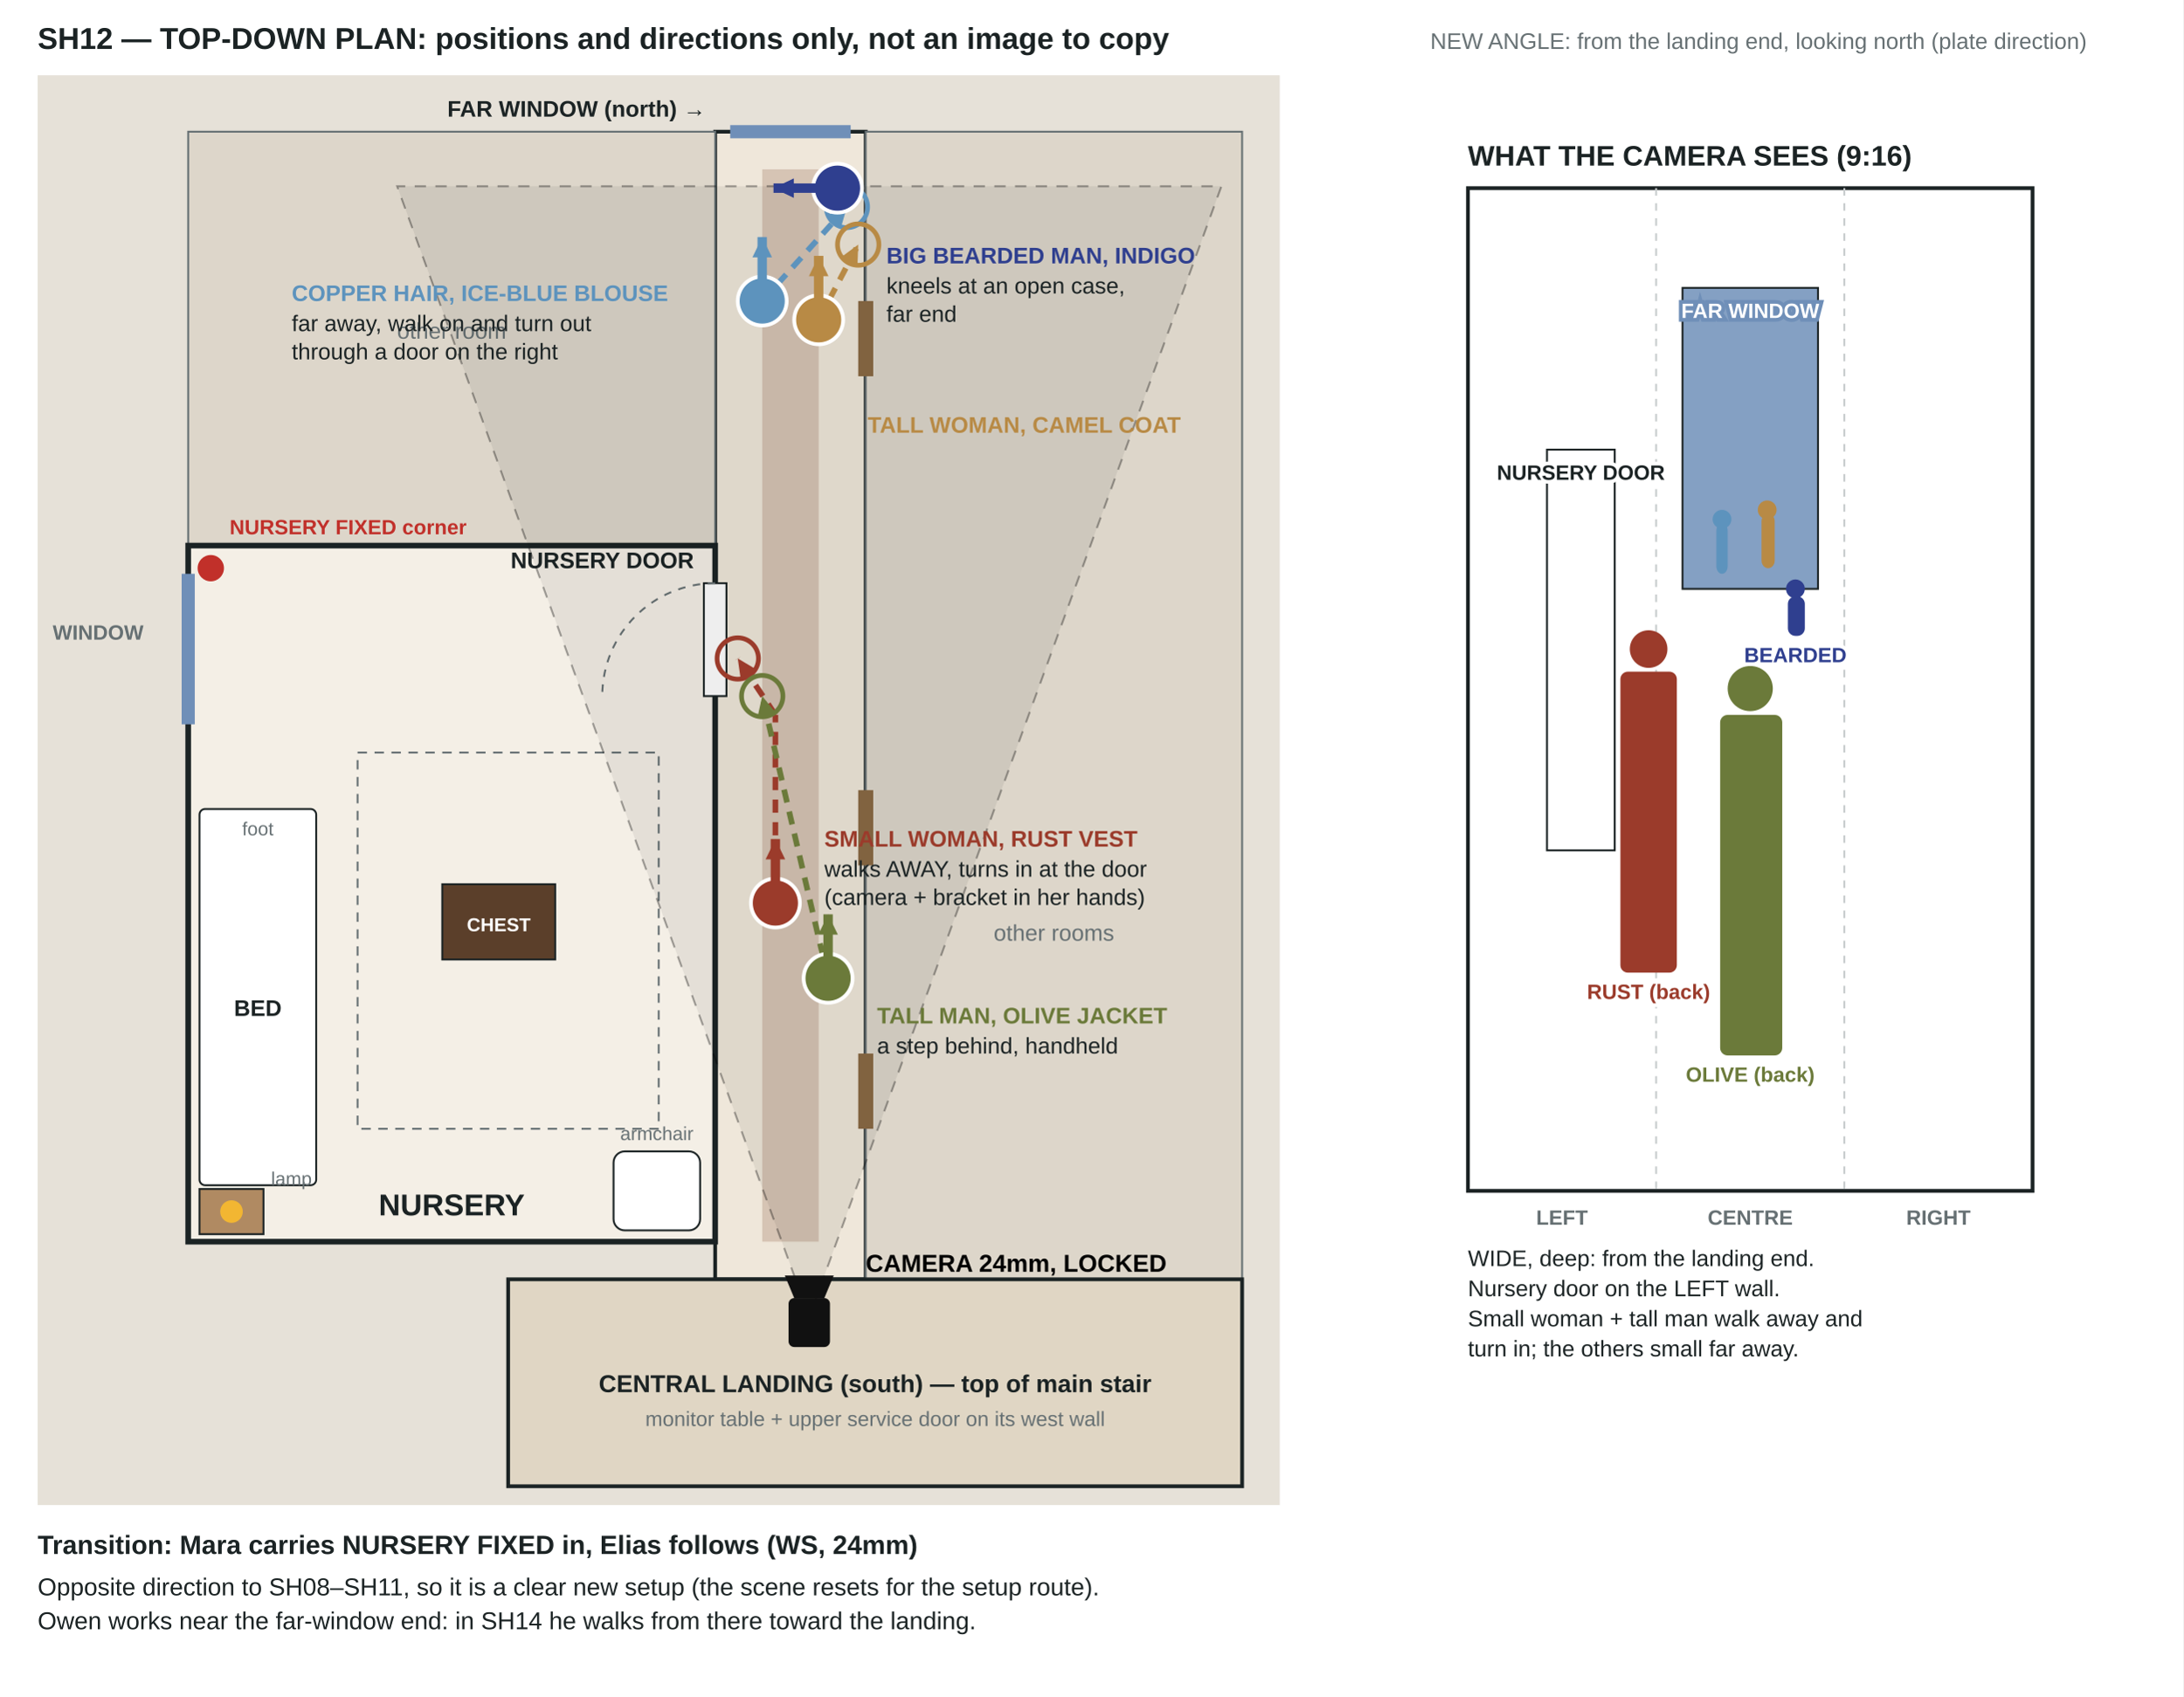
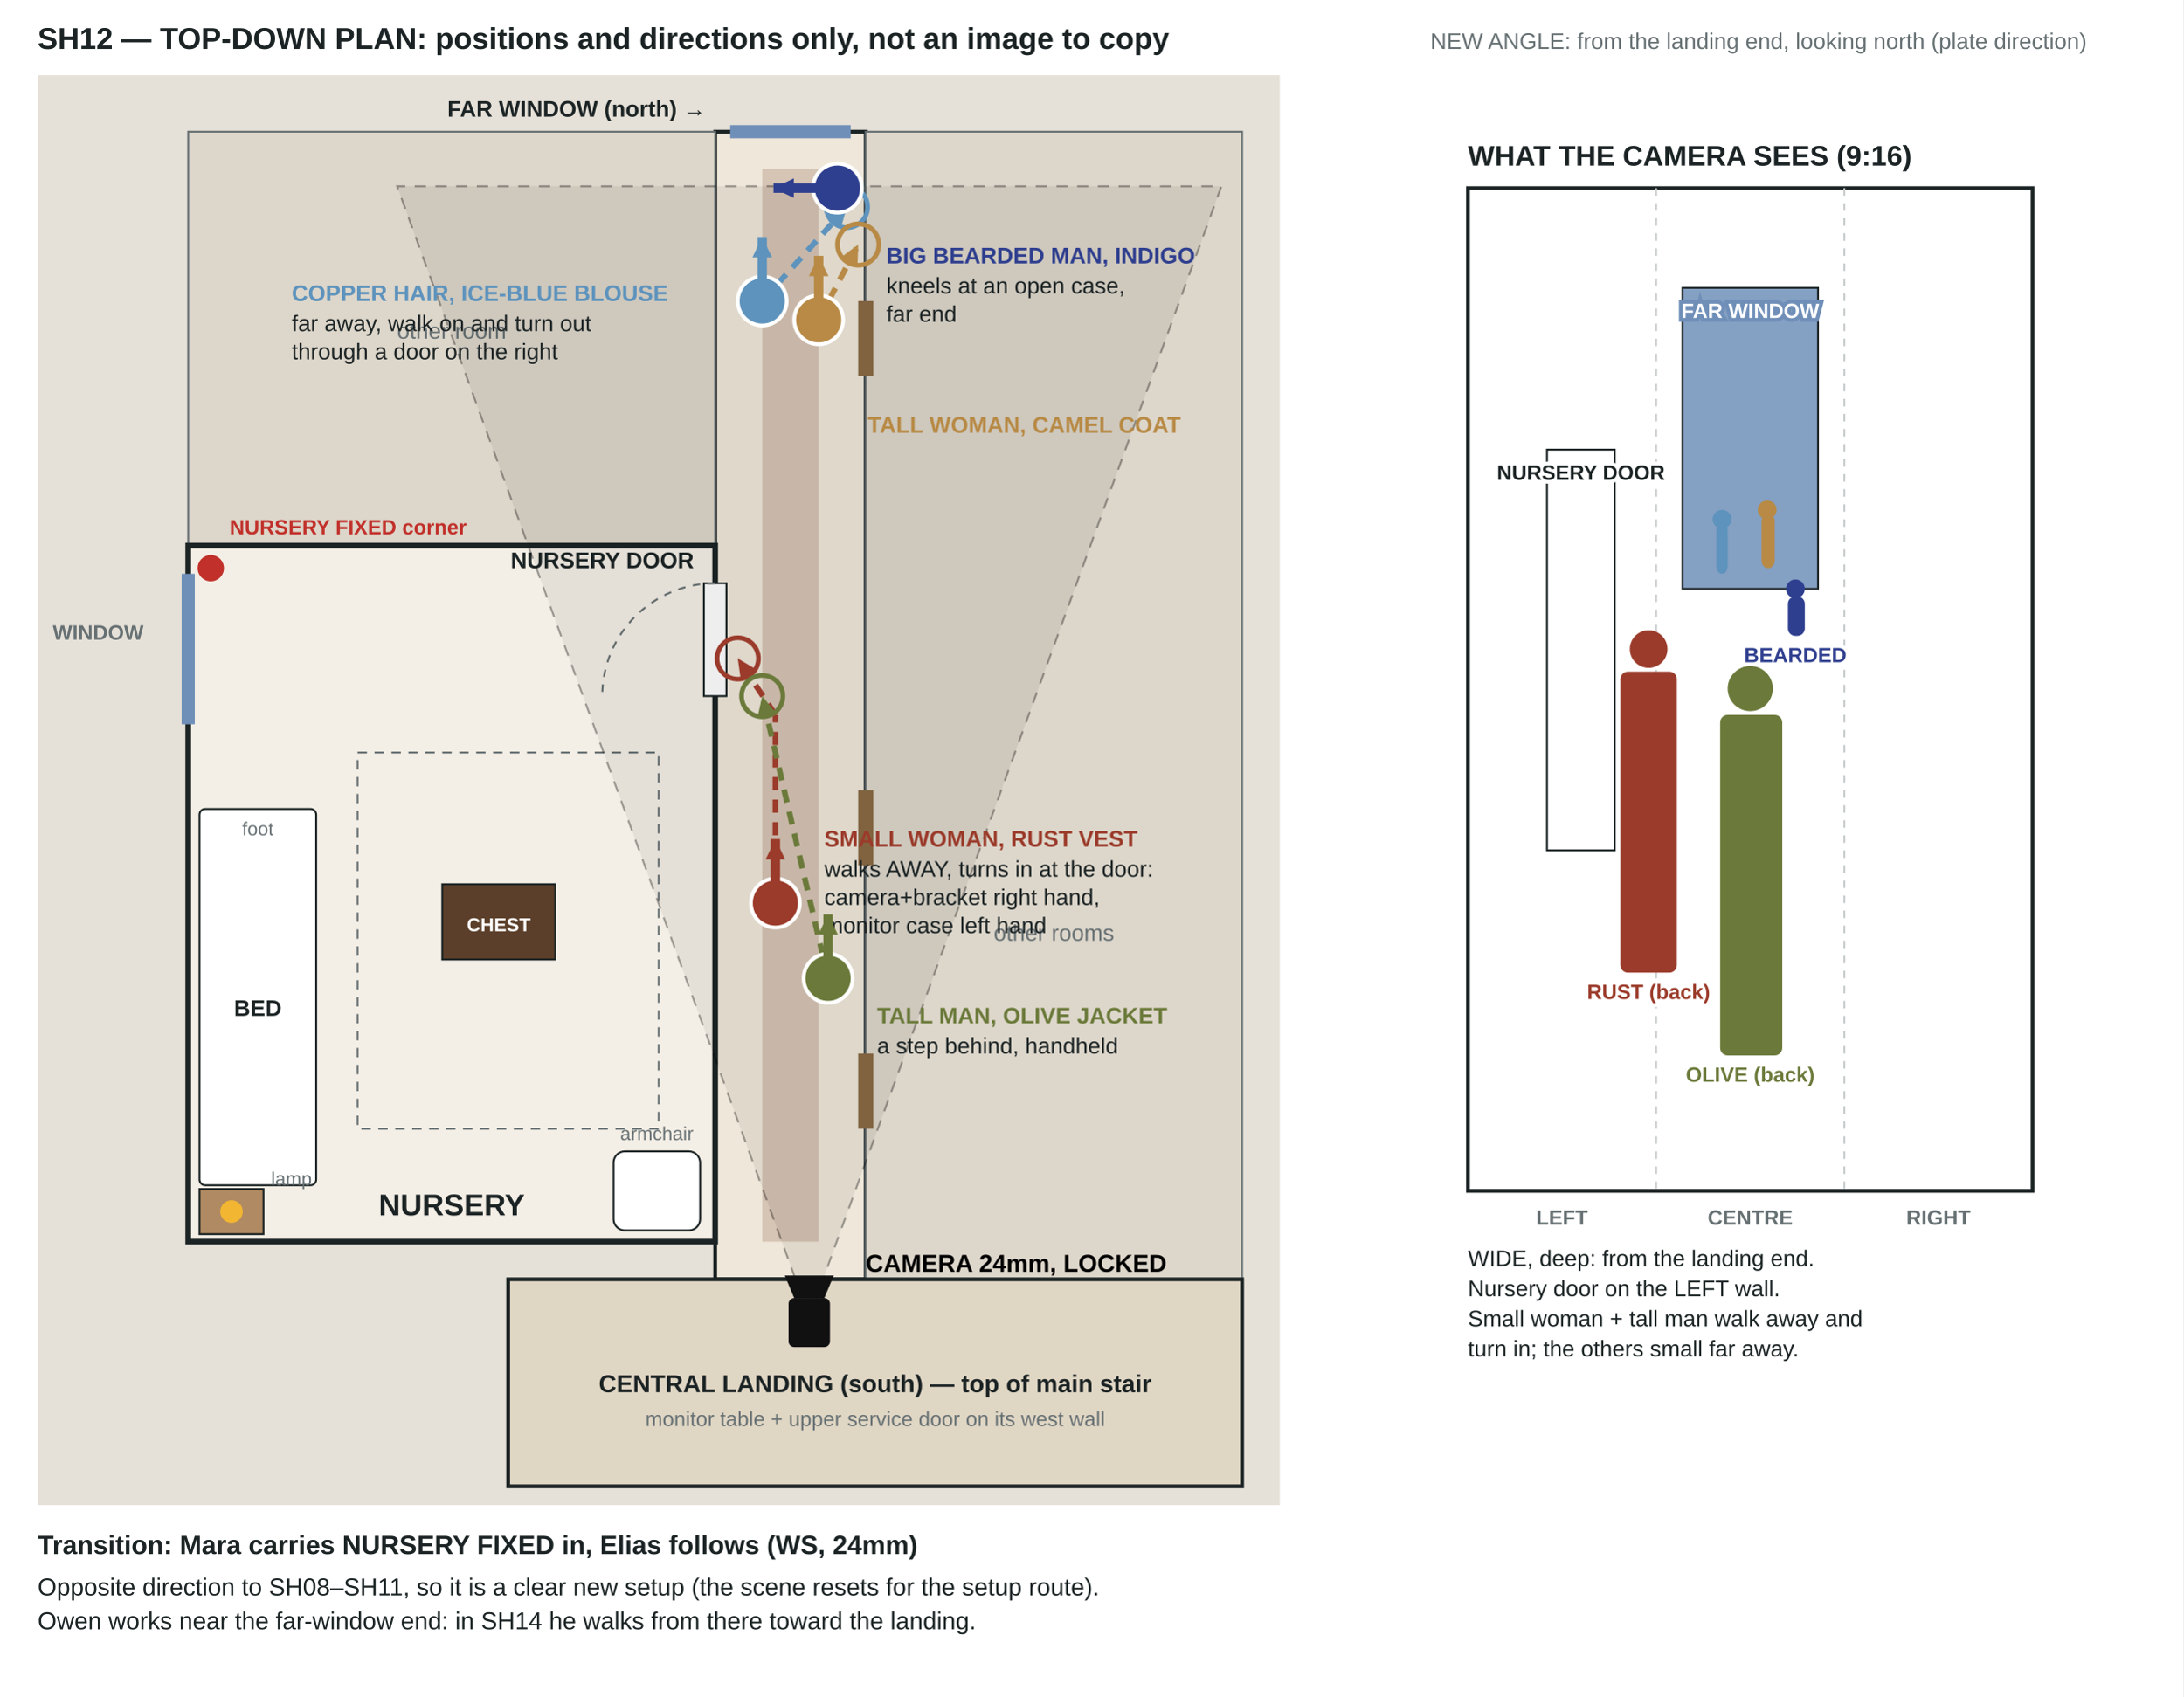
<svg xmlns="http://www.w3.org/2000/svg" width="1160" height="902" viewBox="0 0 1160 902">
  <rect width="100%" height="100%" fill="#ffffff" />
  <g transform="translate(20,40)">
    <rect x="0" y="0" width="660" height="760" fill="#e6e1d8" />
    <rect x="360" y="30" width="80" height="610" fill="#efe7da" stroke="#1b2324" stroke-width="2" />
    <rect x="385" y="50" width="30" height="570" fill="#b99a86" opacity="0.45" />
    <line x1="368" y1="30" x2="432" y2="30" stroke="#6f8fb8" stroke-width="7" />
    <text x="452" y="330" font-size="13" fill="#1b2324" text-anchor="start" font-weight="700" font-family="Arial, Helvetica, sans-serif">UPPER CORRIDOR</text>
    <rect x="440" y="30" width="200" height="610" fill="#ddd6ca" stroke="#667073" />
    <rect x="436" y="120" width="8" height="40" fill="#8a6a45" />
    <rect x="436" y="380" width="8" height="40" fill="#8a6a45" />
    <rect x="436" y="520" width="8" height="40" fill="#8a6a45" />
    <text x="540" y="460" font-size="12" fill="#667073" text-anchor="middle" font-weight="400" font-family="Arial, Helvetica, sans-serif">other rooms</text>
    <rect x="80" y="30" width="280" height="220" fill="#ddd6ca" stroke="#667073" />
    <text x="220" y="140" font-size="12" fill="#667073" text-anchor="middle" font-weight="400" font-family="Arial, Helvetica, sans-serif">other room</text>
    <text x="355" y="22" font-size="12" fill="#1b2324" text-anchor="end" font-weight="700" font-family="Arial, Helvetica, sans-serif">FAR WINDOW (north) →</text>
    <rect x="250" y="640" width="390" height="110" fill="#e0d6c4" stroke="#1b2324" stroke-width="2" />
    <text x="445" y="700" font-size="13" fill="#1b2324" text-anchor="middle" font-weight="700" font-family="Arial, Helvetica, sans-serif">CENTRAL LANDING (south) — top of main stair</text>
    <text x="445" y="718" font-size="11" fill="#667073" text-anchor="middle" font-weight="400" font-family="Arial, Helvetica, sans-serif">monitor table + upper service door on its west wall</text>
    <rect x="80" y="250" width="280" height="370" fill="#f4efe6" stroke="#1b2324" stroke-width="3" />
    <text x="220" y="606" font-size="16" fill="#1b2324" text-anchor="middle" font-weight="700" font-family="Arial, Helvetica, sans-serif">NURSERY</text>
    <line x1="80" y1="265" x2="80" y2="345" stroke="#6f8fb8" stroke-width="7" />
    <text x="8" y="300" font-size="11" fill="#667073" text-anchor="start" font-weight="700" font-family="Arial, Helvetica, sans-serif">WINDOW</text>
    <rect x="354" y="270" width="12" height="60" fill="#ffffff" stroke="#1b2324" />
    <path d="M360 270 A60 60 0 0 0 300 330" fill="none" stroke="#667073" stroke-dasharray="4 4" />
    <text x="300" y="262" font-size="12" fill="#1b2324" text-anchor="middle" font-weight="700" font-family="Arial, Helvetica, sans-serif">NURSERY DOOR</text>
    <rect x="86" y="390" width="62" height="200" rx="3" fill="#ffffff" stroke="#1b2324" />
    <text x="117" y="500" font-size="12" fill="#1b2324" text-anchor="middle" font-weight="700" font-family="Arial, Helvetica, sans-serif">BED</text>
    <text x="117" y="404" font-size="10" fill="#667073" text-anchor="middle" font-weight="400" font-family="Arial, Helvetica, sans-serif">foot</text>
    <rect x="86" y="592" width="34" height="24" fill="#b08a62" stroke="#1b2324" />
    <circle cx="103" cy="604" r="6" fill="#f2b632" />
    <text x="124" y="590" font-size="10" fill="#667073" text-anchor="start" font-weight="400" font-family="Arial, Helvetica, sans-serif">lamp</text>
    <rect x="306" y="572" width="46" height="42" rx="6" fill="#ffffff" stroke="#1b2324" />
    <text x="329" y="566" font-size="10" fill="#667073" text-anchor="middle" font-weight="400" font-family="Arial, Helvetica, sans-serif">armchair</text>
    <rect x="170" y="360" width="160" height="200" fill="none" stroke="#667073" stroke-dasharray="5 4" />
    <rect x="215" y="430" width="60" height="40" fill="#5b3f2a" stroke="#1b2324" />
    <text x="245" y="455" font-size="10" fill="#ffffff" text-anchor="middle" font-weight="700" font-family="Arial, Helvetica, sans-serif">CHEST</text>
    <circle cx="92" cy="262" r="7" fill="#c1302a" />
    <text x="102" y="244" font-size="11" fill="#c1302a" text-anchor="start" font-weight="700" font-family="Arial, Helvetica, sans-serif">NURSERY FIXED corner</text>
    <polygon points="410,660 191,59 629,59" fill="#000000" fill-opacity="0.07" stroke="#000" stroke-opacity="0.35" stroke-dasharray="6 5" />
    <g transform="translate(410,660) rotate(-90)">
      <rect x="-16" y="-11" width="26" height="22" rx="3" fill="#111" />
      <polygon points="10,-8 22,-13 22,13 10,8" fill="#111" />
    </g>
    <text x="440" y="636" font-size="13" fill="#000" text-anchor="start" font-weight="700" font-family="Arial, Helvetica, sans-serif">CAMERA 24mm, LOCKED</text>
    <line x1="392" y1="440" x2="392" y2="340" stroke="#9b3b2b" stroke-width="3" stroke-dasharray="7 5" />
    <line x1="392" y1="340" x2="372" y2="310" stroke="#9b3b2b" stroke-width="3" stroke-dasharray="7 5" />
    <polygon points="372,310 382.3,316.1 373.7,321.9" fill="#9b3b2b" />
    <circle cx="372" cy="310" r="11" fill="none" stroke="#9b3b2b" stroke-width="2.5" />
    <circle cx="392" cy="440" r="13" fill="#9b3b2b" stroke="#fff" stroke-width="2" />
    <line x1="392" y1="440" x2="392.0" y2="406.0" stroke="#9b3b2b" stroke-width="5" />
    <polygon points="392.0,406.0 397.2,416.8 386.8,416.8" fill="#9b3b2b" />
    <text x="418" y="410" font-size="12" fill="#9b3b2b" text-anchor="start" font-weight="700" font-family="Arial, Helvetica, sans-serif">SMALL WOMAN, RUST VEST</text>
-     <text x="418" y="426" font-size="12" fill="#1b2324" text-anchor="start" font-weight="400" font-family="Arial, Helvetica, sans-serif">walks AWAY, turns in at the door</text>
-     <text x="418" y="441" font-size="12" fill="#1b2324" text-anchor="start" font-weight="400" font-family="Arial, Helvetica, sans-serif">(camera + bracket in her hands)</text>
+     <text x="418" y="426" font-size="12" fill="#1b2324" text-anchor="start" font-weight="400" font-family="Arial, Helvetica, sans-serif">walks AWAY, turns in at the door:</text>
+     <text x="418" y="441" font-size="12" fill="#1b2324" text-anchor="start" font-weight="400" font-family="Arial, Helvetica, sans-serif">camera+bracket right hand,</text>
+     <text x="418" y="456" font-size="12" fill="#1b2324" text-anchor="start" font-weight="400" font-family="Arial, Helvetica, sans-serif">monitor case left hand</text>
    <line x1="420" y1="480" x2="385" y2="330" stroke="#6b7a3a" stroke-width="3" stroke-dasharray="7 5" />
    <polygon points="385,330 392.5,339.3 382.4,341.7" fill="#6b7a3a" />
    <circle cx="385" cy="330" r="11" fill="none" stroke="#6b7a3a" stroke-width="2.5" />
    <circle cx="420" cy="480" r="13" fill="#6b7a3a" stroke="#fff" stroke-width="2" />
    <line x1="420" y1="480" x2="420.0" y2="446.0" stroke="#6b7a3a" stroke-width="5" />
    <polygon points="420.0,446.0 425.2,456.8 414.8,456.8" fill="#6b7a3a" />
    <text x="446" y="504" font-size="12" fill="#6b7a3a" text-anchor="start" font-weight="700" font-family="Arial, Helvetica, sans-serif">TALL MAN, OLIVE JACKET</text>
    <text x="446" y="520" font-size="12" fill="#1b2324" text-anchor="start" font-weight="400" font-family="Arial, Helvetica, sans-serif">a step behind, handheld</text>
    <line x1="385" y1="120" x2="430" y2="70" stroke="#5d93bd" stroke-width="3" stroke-dasharray="7 5" />
    <polygon points="430,70 426.7,81.5 418.9,74.5" fill="#5d93bd" />
    <circle cx="430" cy="70" r="11" fill="none" stroke="#5d93bd" stroke-width="2.5" />
    <circle cx="385" cy="120" r="13" fill="#5d93bd" stroke="#fff" stroke-width="2" />
    <line x1="385" y1="120" x2="385.0" y2="86.0" stroke="#5d93bd" stroke-width="5" />
    <polygon points="385.0,86.0 390.2,96.8 379.8,96.8" fill="#5d93bd" />
    <text x="135" y="120" font-size="12" fill="#5d93bd" text-anchor="start" font-weight="700" font-family="Arial, Helvetica, sans-serif">COPPER HAIR, ICE-BLUE BLOUSE</text>
    <text x="135" y="136" font-size="12" fill="#1b2324" text-anchor="start" font-weight="400" font-family="Arial, Helvetica, sans-serif">far away, walk on and turn out</text>
    <text x="135" y="151" font-size="12" fill="#1b2324" text-anchor="start" font-weight="400" font-family="Arial, Helvetica, sans-serif">through a door on the right</text>
    <line x1="415" y1="130" x2="436" y2="90" stroke="#b88a45" stroke-width="3" stroke-dasharray="7 5" />
    <polygon points="436,90 435.6,102.0 426.4,97.1" fill="#b88a45" />
    <circle cx="436" cy="90" r="11" fill="none" stroke="#b88a45" stroke-width="2.5" />
    <circle cx="415" cy="130" r="13" fill="#b88a45" stroke="#fff" stroke-width="2" />
    <line x1="415" y1="130" x2="415.0" y2="96.0" stroke="#b88a45" stroke-width="5" />
    <polygon points="415.0,96.0 420.2,106.8 409.8,106.8" fill="#b88a45" />
    <text x="441" y="190" font-size="12" fill="#b88a45" text-anchor="start" font-weight="700" font-family="Arial, Helvetica, sans-serif">TALL WOMAN, CAMEL COAT</text>
    <circle cx="425" cy="60" r="13" fill="#2f3f8f" stroke="#fff" stroke-width="2" />
    <line x1="425" y1="60" x2="391.0" y2="60" stroke="#2f3f8f" stroke-width="5" />
    <polygon points="391.0,60 401.8,54.8 401.8,65.2" fill="#2f3f8f" />
    <text x="451" y="100" font-size="12" fill="#2f3f8f" text-anchor="start" font-weight="700" font-family="Arial, Helvetica, sans-serif">BIG BEARDED MAN, INDIGO</text>
    <text x="451" y="116" font-size="12" fill="#1b2324" text-anchor="start" font-weight="400" font-family="Arial, Helvetica, sans-serif">kneels at an open case,</text>
    <text x="451" y="131" font-size="12" fill="#1b2324" text-anchor="start" font-weight="400" font-family="Arial, Helvetica, sans-serif">far end</text>
    <text x="760" y="48" font-size="15" fill="#1b2324" text-anchor="start" font-weight="700" font-family="Arial, Helvetica, sans-serif">WHAT THE CAMERA SEES (9:16)</text>
    <rect x="760" y="60" width="300" height="533" fill="#ffffff" stroke="#1b2324" stroke-width="2" />
    <line x1="860" y1="60" x2="860" y2="593" stroke="#c8cccd" stroke-dasharray="4 4" />
    <line x1="960" y1="60" x2="960" y2="593" stroke="#c8cccd" stroke-dasharray="4 4" />
    <text x="810.0" y="611" font-size="11" fill="#667073" text-anchor="middle" font-weight="600" font-family="Arial, Helvetica, sans-serif">LEFT</text>
    <text x="910.0" y="611" font-size="11" fill="#667073" text-anchor="middle" font-weight="600" font-family="Arial, Helvetica, sans-serif">CENTRE</text>
    <text x="1010.0" y="611" font-size="11" fill="#667073" text-anchor="middle" font-weight="600" font-family="Arial, Helvetica, sans-serif">RIGHT</text>
    <clipPath id="frameclip">
      <rect x="760" y="60" width="300" height="533" />
    </clipPath>
    <g clip-path="url(#frameclip)">
      <rect x="874" y="113" width="72" height="160" fill="#6f8fb8" fill-opacity="0.85" stroke="#1b2324" />
      <rect x="802" y="199" width="36" height="213" fill="#ffffff" fill-opacity="0.85" stroke="#1b2324" />
      <circle cx="895" cy="236" r="5" fill="#5d93bd" />
      <rect x="892" y="238" width="6" height="27" rx="4" fill="#5d93bd" />
      <circle cx="919" cy="231" r="5" fill="#b88a45" />
      <rect x="916" y="233" width="7" height="29" rx="4" fill="#b88a45" />
      <circle cx="934" cy="273" r="5" fill="#2f3f8f" />
      <rect x="930" y="277" width="9" height="21" rx="4" fill="#2f3f8f" />
      <circle cx="856" cy="305" r="10" fill="#9b3b2b" />
      <rect x="841" y="317" width="30" height="160" rx="4" fill="#9b3b2b" />
      <circle cx="910" cy="326" r="12" fill="#6b7a3a" />
      <rect x="894" y="340" width="33" height="181" rx="4" fill="#6b7a3a" />
    </g>
    <text x="910" y="129" font-size="11" fill="#ffffff" text-anchor="middle" font-weight="700" font-family="Arial, Helvetica, sans-serif" paint-order="stroke" stroke="#6f8fb8" stroke-width="4">FAR WINDOW</text>
    <text x="820" y="215" font-size="11" fill="#1b2324" text-anchor="middle" font-weight="700" font-family="Arial, Helvetica, sans-serif" paint-order="stroke" stroke="#ffffff" stroke-width="4">NURSERY DOOR</text>
    <text x="934" y="312" font-size="11" fill="#2f3f8f" text-anchor="middle" font-weight="700" font-family="Arial, Helvetica, sans-serif" paint-order="stroke" stroke="#ffffff" stroke-width="4">BEARDED</text>
    <text x="856" y="491" font-size="11" fill="#9b3b2b" text-anchor="middle" font-weight="700" font-family="Arial, Helvetica, sans-serif" paint-order="stroke" stroke="#ffffff" stroke-width="4">RUST (back)</text>
    <text x="910" y="535" font-size="11" fill="#6b7a3a" text-anchor="middle" font-weight="700" font-family="Arial, Helvetica, sans-serif" paint-order="stroke" stroke="#ffffff" stroke-width="4">OLIVE (back)</text>
    <text x="760" y="633" font-size="12" fill="#1b2324" text-anchor="start" font-weight="400" font-family="Arial, Helvetica, sans-serif">WIDE, deep: from the landing end.</text>
    <text x="760" y="649" font-size="12" fill="#1b2324" text-anchor="start" font-weight="400" font-family="Arial, Helvetica, sans-serif">Nursery door on the LEFT wall.</text>
    <text x="760" y="665" font-size="12" fill="#1b2324" text-anchor="start" font-weight="400" font-family="Arial, Helvetica, sans-serif">Small woman + tall man walk away and</text>
    <text x="760" y="681" font-size="12" fill="#1b2324" text-anchor="start" font-weight="400" font-family="Arial, Helvetica, sans-serif">turn in; the others small far away.</text>
  </g>
  <text x="20" y="26" font-size="16" fill="#1b2324" text-anchor="start" font-weight="700" font-family="Arial, Helvetica, sans-serif">SH12 — TOP-DOWN PLAN: positions and directions only, not an image to copy</text>
  <text x="20" y="826" font-size="14" fill="#1b2324" text-anchor="start" font-weight="700" font-family="Arial, Helvetica, sans-serif">Transition: Mara carries NURSERY FIXED in, Elias follows (WS, 24mm)</text>
  <text x="760" y="26" font-size="12" fill="#667073" text-anchor="start" font-weight="400" font-family="Arial, Helvetica, sans-serif">NEW ANGLE: from the landing end, looking north (plate direction)</text>
  <text x="20" y="848" font-size="13" fill="#1b2324" text-anchor="start" font-weight="400" font-family="Arial, Helvetica, sans-serif">Opposite direction to SH08–SH11, so it is a clear new setup (the scene resets for the setup route).</text>
  <text x="20" y="866" font-size="13" fill="#1b2324" text-anchor="start" font-weight="400" font-family="Arial, Helvetica, sans-serif">Owen works near the far-window end: in SH14 he walks from there toward the landing.</text>
</svg>
